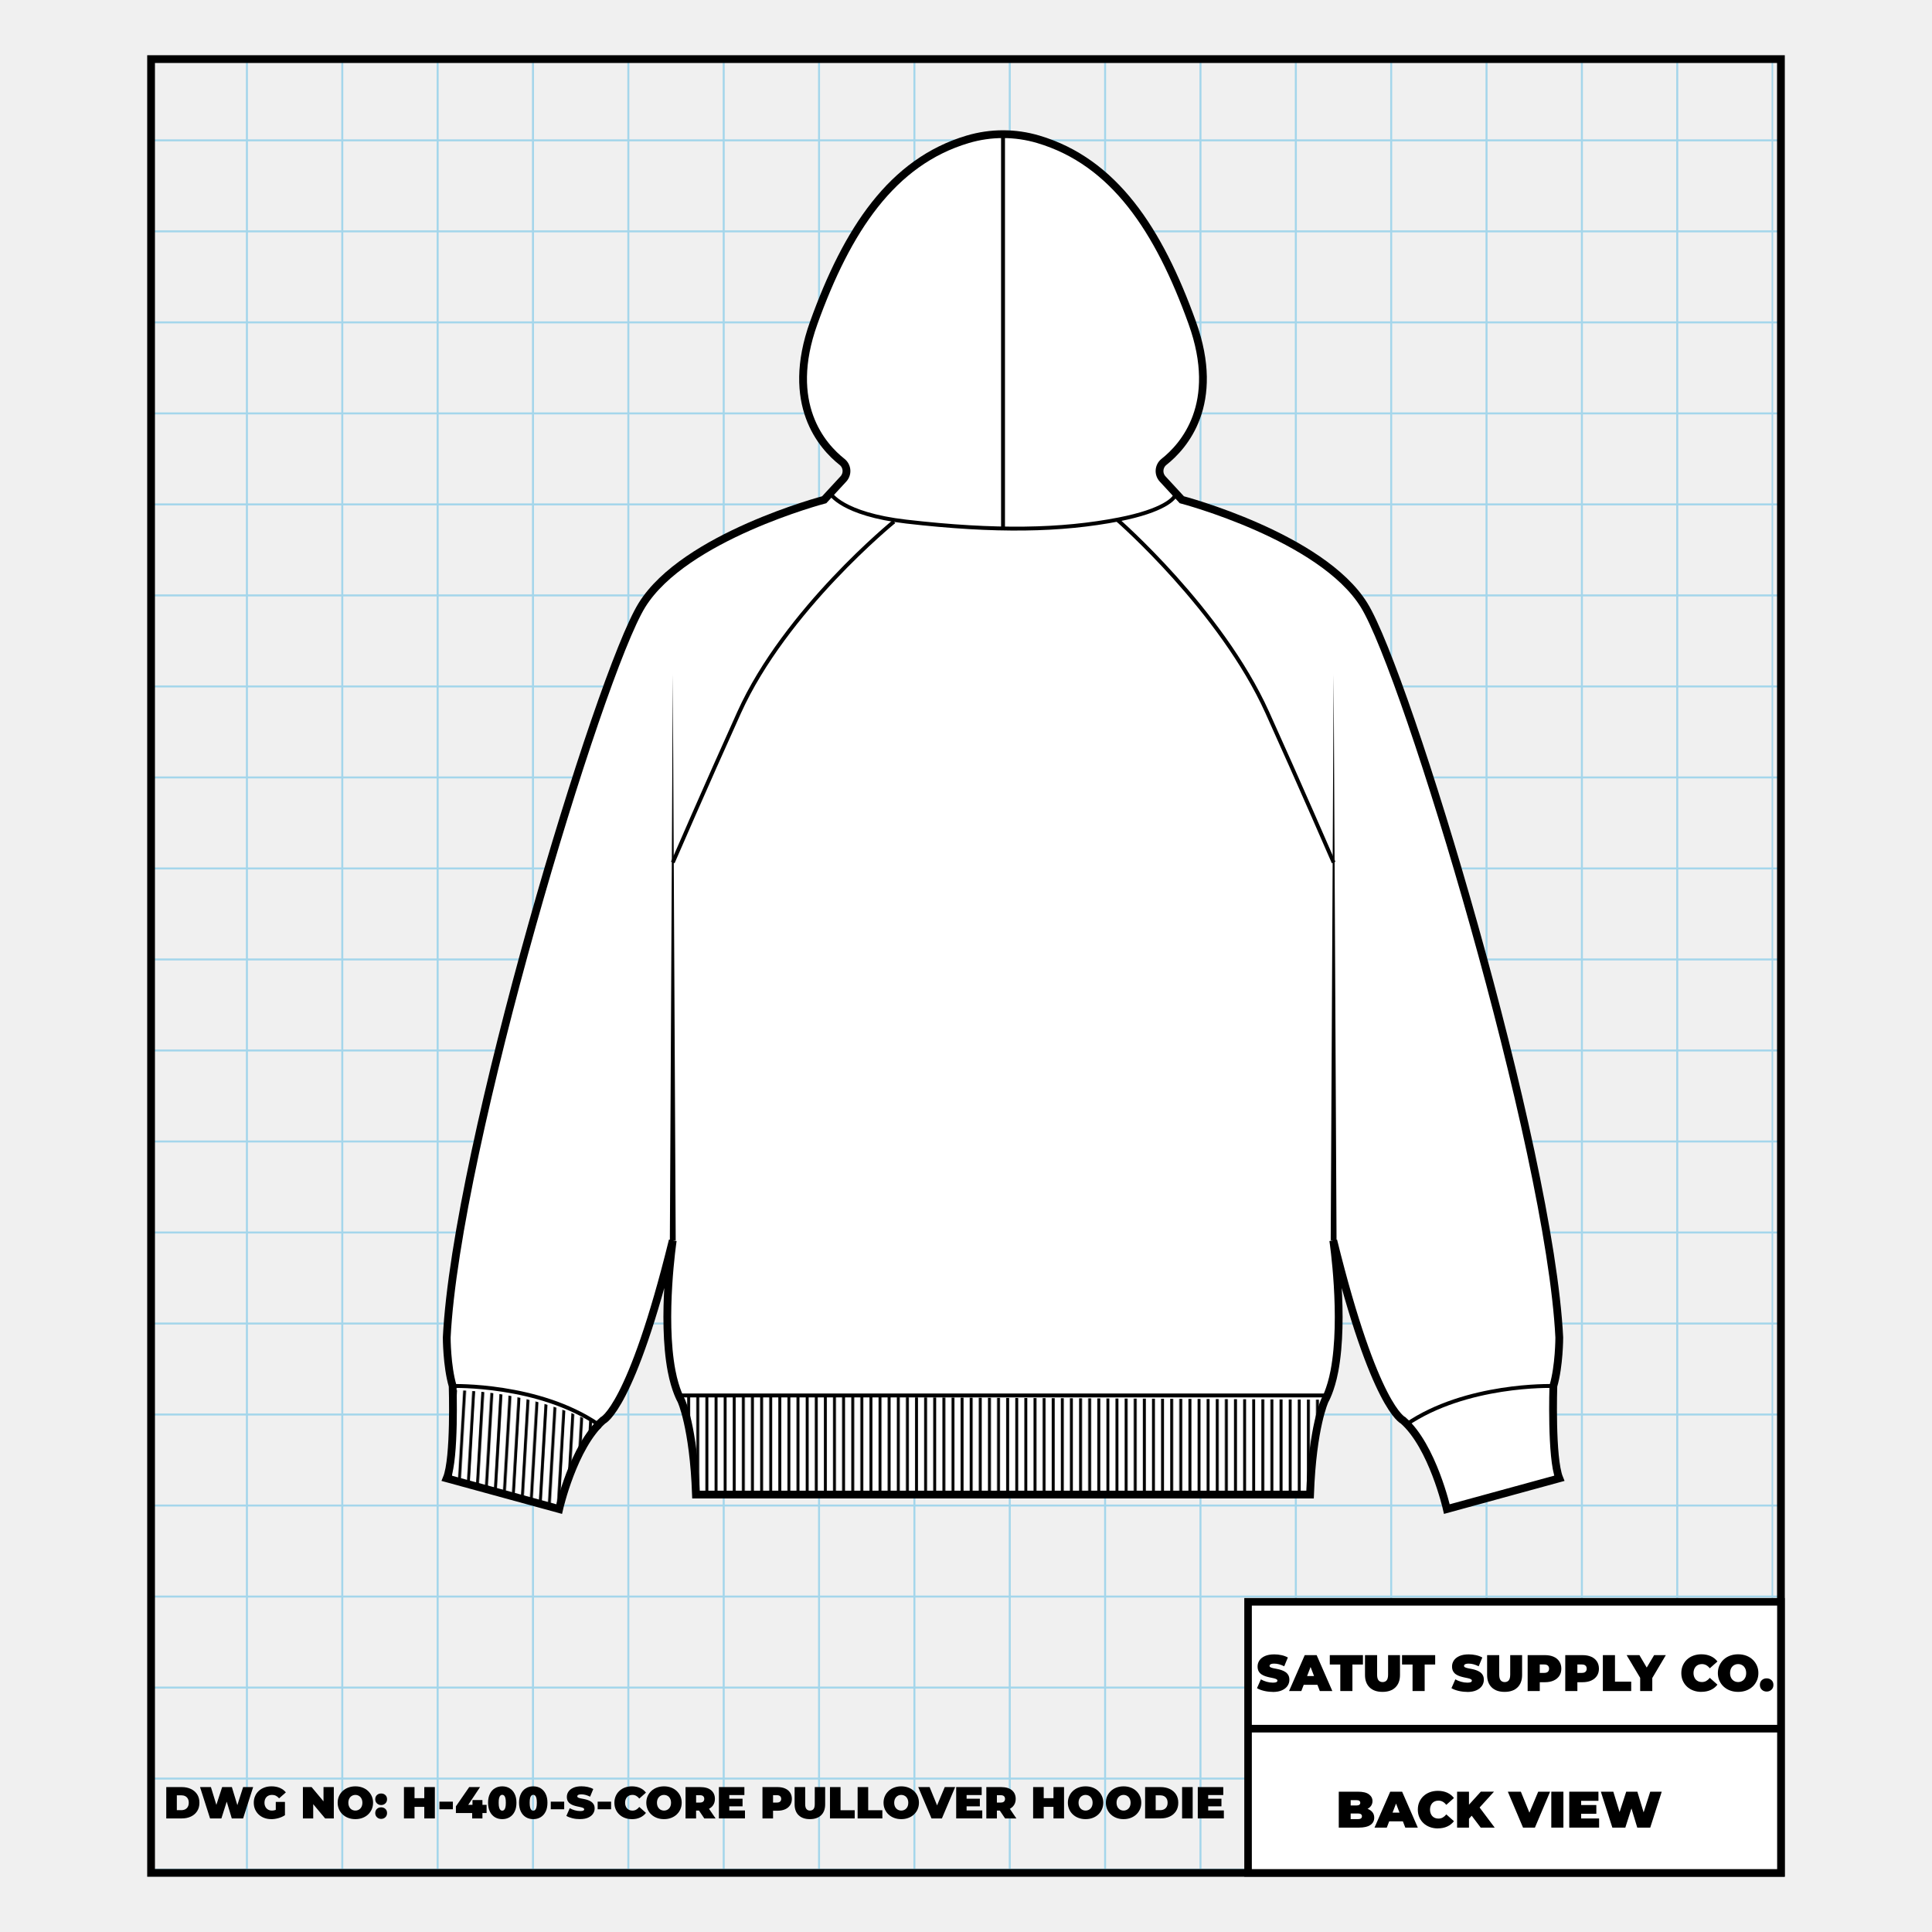
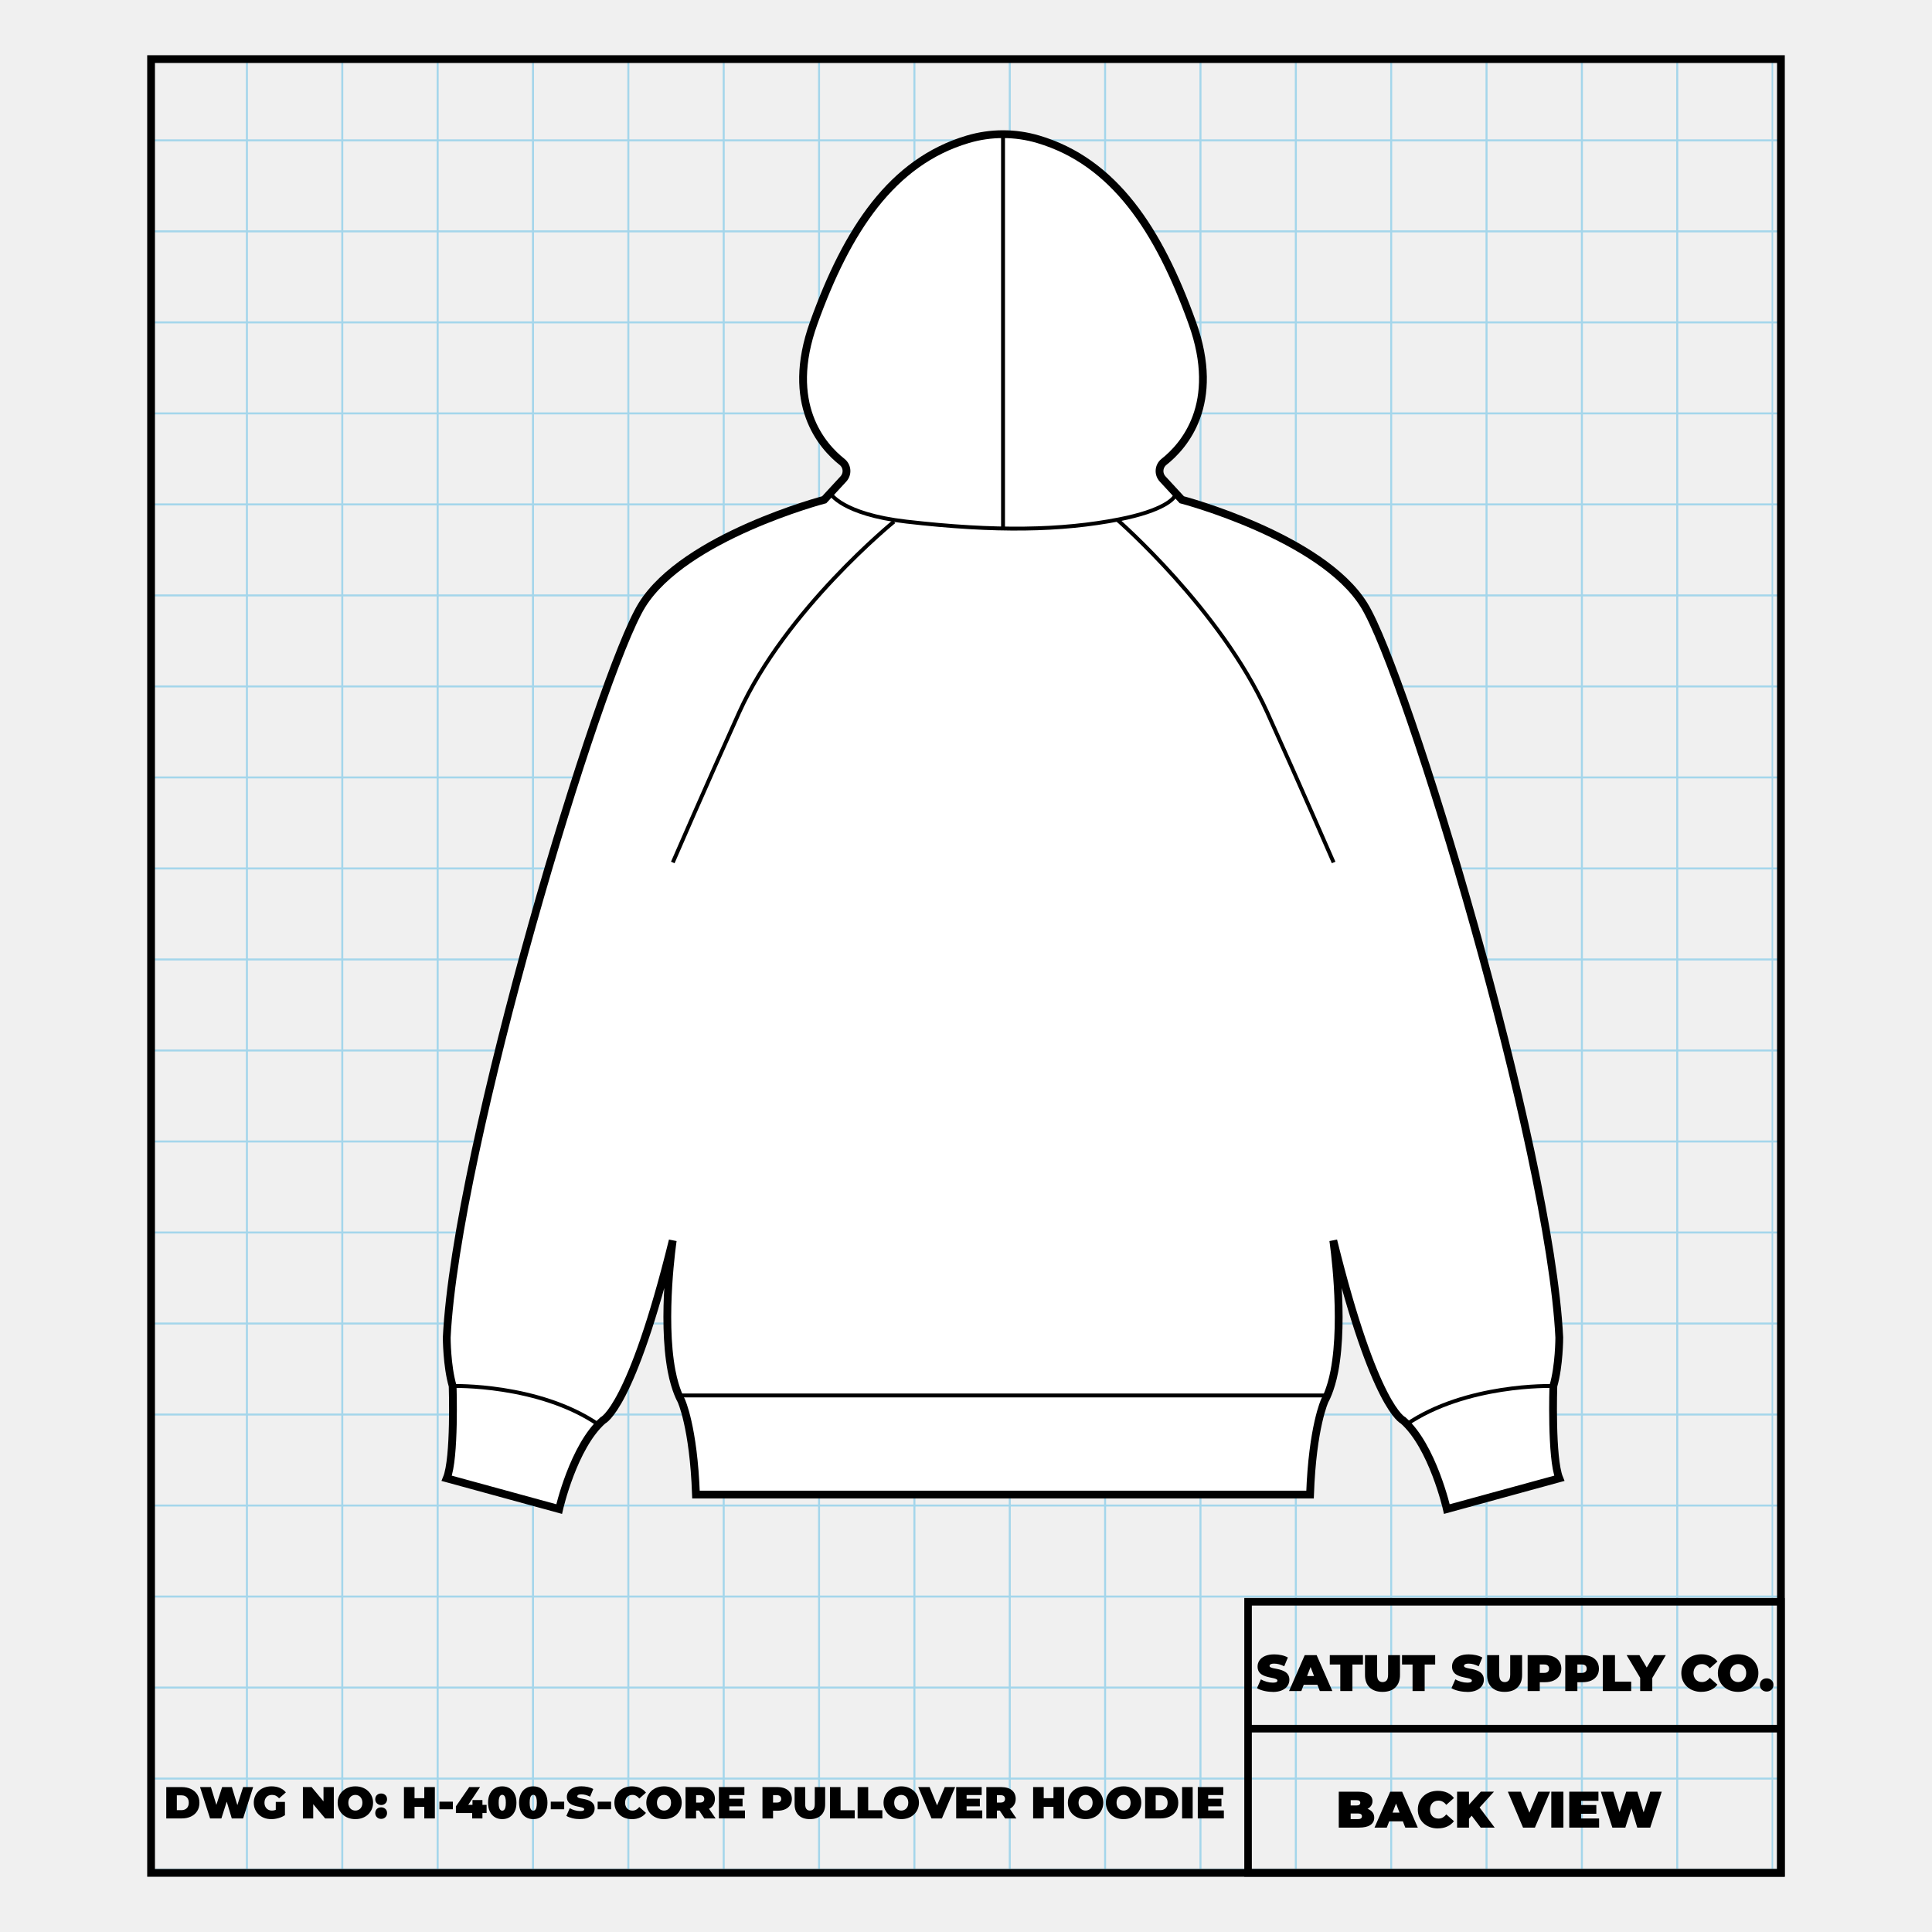
<svg xmlns="http://www.w3.org/2000/svg" xmlns:xlink="http://www.w3.org/1999/xlink" version="1.1" viewBox="0 0 992.13 992.13">
  <defs>
-     <style> .outline, .seam { fill: #fff; } .stitching, .dimension, .annotation, .grid, .st6 { fill: none; } .st7 { fill: url(#New_Pattern_22); } .dimension { stroke-width: 2px; } .dimension, .annotation, .grid, .st6, .seam { stroke: #000; stroke-miterlimit: 10; } .st8 { fill: #27aae1; } .st9 { fill: url(#New_Pattern_21); } .st10 { fill: url(#New_Pattern_2); } .annotation { stroke-width: 4px; } .grid { stroke-width: 3.91px; } .st6 { stroke-width: 3.98px; } .st11 { opacity: .38; } .seam { stroke-width: 3.88px; } </style>
+     <style> .outline, .seam { fill: #fff; } .stitching, .dimension, .annotation, .grid, .st6 { fill: none; } .st7 { fill: url(#New_Pattern_22); } .dimension { stroke-width: 2px; } .dimension, .annotation, .grid, .st6, .seam { stroke: #000; stroke-miterlimit: 10; } .st8 { fill: #27aae1; } .st9 { fill: url(#New_Pattern_21); } .st10 { fill: url(#New_Pattern_2); } .annotation { stroke-width: 4px; } .grid { stroke-width: 3.91px; } .st6 { stroke-width: 3.98px; } .st11 { opacity: .38; } .seam { stroke-width: 3.88px; }  .seam,.stitching{fill:none!important;}g[id*="SEAMS"] path,g[id*="SEAMS"] rect,g[id*="SEAMS"] circle,g[id*="SEAMS"] ellipse,g[id*="SEAMS"] polygon,g[id*="SEAMS"] polyline,g[id*="STITCHING"] path,g[id*="STITCHING"] rect,g[id*="STITCHING"] circle,g[id*="STITCHING"] ellipse,g[id*="STITCHING"] polygon,g[id*="STITCHING"] polyline{fill:none!important;}</style>
    <pattern id="New_Pattern_2" data-name="New Pattern 2" x="0" y="0" width="30" height="80.06" patternTransform="translate(-2245.33 -1586.94) rotate(3.34) scale(.78)" patternUnits="userSpaceOnUse" viewBox="0 0 30 80.06">
      <g>
        <rect class="stitching" width="30" height="80.06" />
        <rect x="26.03" y="0" width="1.93" height="80.06" />
        <rect x="20.03" y="0" width="1.93" height="80.06" />
        <rect x="14.03" y="0" width="1.93" height="80.06" />
        <rect x="8.03" y="0" width="1.93" height="80.06" />
        <rect x="2.03" y="0" width="1.93" height="80.06" />
      </g>
    </pattern>
    <pattern id="New_Pattern_21" data-name="New Pattern 2" patternTransform="translate(-15113.91 -1383.02) rotate(176.66) scale(.78 -.78)" href="#New_Pattern_2" xlink:href="#New_Pattern_2" />
    <pattern id="New_Pattern_22" data-name="New Pattern 2" patternTransform="translate(-1857.64 -1287.06) scale(.78 .85)" href="#New_Pattern_2" xlink:href="#New_Pattern_2" />
  </defs>
  <g id="_x31_.GRID_x5F_BG">
    <g class="st11">
      <rect class="st8" x="77.84" y="959.57" width="836.45" height="1.02" />
      <rect class="st8" x="77.84" y="912.83" width="836.45" height="1.02" />
      <rect class="st8" x="77.84" y="866.1" width="836.45" height="1.02" />
      <rect class="st8" x="77.84" y="819.36" width="836.45" height="1.02" />
      <rect class="st8" x="77.84" y="772.62" width="836.45" height="1.02" />
      <rect class="st8" x="77.84" y="725.88" width="836.45" height="1.02" />
      <rect class="st8" x="77.84" y="679.15" width="836.45" height="1.02" />
      <rect class="st8" x="77.84" y="632.41" width="836.45" height="1.02" />
      <rect class="st8" x="77.84" y="585.67" width="836.45" height="1.02" />
      <rect class="st8" x="77.84" y="538.94" width="836.45" height="1.02" />
      <rect class="st8" x="77.84" y="492.2" width="836.45" height="1.02" />
      <rect class="st8" x="77.84" y="445.46" width="836.45" height="1.02" />
      <rect class="st8" x="77.84" y="398.72" width="836.45" height="1.02" />
      <rect class="st8" x="77.84" y="351.99" width="836.45" height="1.02" />
      <rect class="st8" x="77.84" y="305.25" width="836.45" height="1.02" />
      <rect class="st8" x="77.84" y="258.51" width="836.45" height="1.02" />
      <rect class="st8" x="77.84" y="211.78" width="836.45" height="1.02" />
      <rect class="st8" x="77.84" y="165.04" width="836.45" height="1.02" />
      <rect class="st8" x="77.84" y="118.3" width="836.45" height="1.02" />
      <rect class="st8" x="77.84" y="71.56" width="836.45" height="1.02" />
      <rect class="st8" x="909.76" y="31.87" width=".8" height="927.7" />
      <rect class="st8" x="860.8" y="31.53" width="1.02" height="928.04" />
      <rect class="st8" x="811.83" y="31.53" width="1.02" height="928.04" />
      <rect class="st8" x="762.86" y="31.53" width="1.02" height="928.04" />
      <rect class="st8" x="713.9" y="31.53" width="1.02" height="928.04" />
      <rect class="st8" x="664.93" y="31.53" width="1.02" height="928.04" />
      <rect class="st8" x="615.96" y="31.53" width="1.02" height="928.04" />
      <rect class="st8" x="566.99" y="31.53" width="1.02" height="928.04" />
      <rect class="st8" x="518.03" y="31.53" width="1.02" height="928.04" />
      <rect class="st8" x="469.06" y="31.53" width="1.02" height="928.04" />
      <rect class="st8" x="420.09" y="31.53" width="1.02" height="928.04" />
      <rect class="st8" x="371.13" y="31.53" width="1.02" height="928.04" />
      <rect class="st8" x="322.16" y="31.53" width="1.02" height="928.04" />
      <rect class="st8" x="273.19" y="31.53" width="1.02" height="928.04" />
      <rect class="st8" x="224.23" y="31.53" width="1.02" height="928.04" />
      <rect class="st8" x="175.26" y="31.53" width="1.02" height="928.04" />
      <rect class="st8" x="126.29" y="31.53" width="1.02" height="928.04" />
    </g>
    <g>
      <rect class="st6" x="77.58" y="30.35" width="836.97" height="931.42" />
      <rect class="seam" x="640.91" y="822.57" width="273.64" height="139.21" />
      <line class="grid" x1="640.91" y1="887.71" x2="914.55" y2="887.71" />
    </g>
  </g>
  <g id="_x32_.MASK_x5F_FILL">
    <path class="outline" d="M672.74,767.5c1.25-34.96,7.6-48.35,7.6-48.35,0,0,3.01-5.09,4.92-15.11,5.26-27.64-.59-67.02-.59-67.02,21.27,86.28,35.85,92.36,35.85,92.36,15.19,13.37,22.48,45.57,22.48,45.57l57.73-15.8c-4.25-10.33-3.04-47.4-3.04-47.4,3.04-10.33,3.04-24.91,3.04-24.91-4.86-97.83-78.38-340.88-100.26-376.13-21.87-35.24-93.58-54.08-93.58-54.08l-9.84-10.66c-2.38-2.58-2.06-6.62.69-8.8,10.12-7.98,29.51-29.67,14.52-71.38-17.18-47.8-40.21-82.7-79.06-94.25-11.85-3.52-24.4-3.52-36.26,0-38.85,11.55-61.88,46.45-79.06,94.25-14.99,41.72,4.4,63.4,14.52,71.38,2.76,2.17,3.07,6.22.69,8.8l-9.84,10.66s-71.7,18.84-93.58,54.08c-21.87,35.24-95.4,278.3-100.26,376.13,0,0,0,14.58,3.04,24.91,0,0,1.22,37.07-3.04,47.4l57.73,15.8s7.29-32.2,22.48-45.57c0,0,14.58-6.08,35.85-92.36,0,0-5.86,39.39-.59,67.02,1.91,10.02,4.92,15.11,4.92,15.11,0,0,6.35,13.39,7.6,48.35h315.32Z" />
  </g>
  <g id="_x33_.SEAMS_x5F_INT">
    <line class="dimension" x1="348.59" y1="716.6" x2="682.89" y2="716.6" />
    <polygon points="343.99 637.01 345.49 346.37 346.99 637.01 343.99 637.01 343.99 637.01" />
    <polygon points="683.35 637.01 684.85 346.37 686.35 637.01 683.35 637.01 683.35 637.01" />
    <path class="dimension" d="M345.49,442.9s17.08-39.42,34.07-77.02c23.87-52.82,79.54-98.03,79.54-98.03" />
    <path class="dimension" d="M684.85,442.9s-17.08-39.42-34.07-77.02c-23.87-52.82-77.04-98.99-77.04-98.99" />
    <path class="dimension" d="M232.47,711.75s44.1-1.28,74.9,19.83" />
    <path class="dimension" d="M797,711.75s-44.1-1.28-74.9,19.83" />
    <path class="dimension" d="M426.34,253.3s5.92,10.73,39.04,14.55c45.89,5.29,79.7,4.64,109.31-1.14,22.56-4.4,29.12-10.74,29.12-13.4" />
    <line class="dimension" x1="515.08" y1="68.9" x2="515.08" y2="271.45" />
-     <path class="st10" d="M309.18,733.05s-30.36-18.74-78.54-19.23c0,0,5.49,33.53-.62,47.1l57.05,15.17s8.72-36.35,22.11-43.04Z" />
-     <path class="st9" d="M722.83,732.86s30.36-18.74,78.54-19.23c0,0-5.49,33.53.62,47.1l-57.05,15.17s-8.72-36.35-22.11-43.04Z" />
-     <path class="st7" d="M680.24,718.78l-330.04-1.87s8.76,32.99,5.69,50.54l315.78,1.68s2.07-22.17,8.57-50.34Z" />
  </g>
  <g id="_x34_.OUTLINE_MAIN">
    <path class="annotation" d="M672.74,767.5c1.25-34.96,7.6-48.35,7.6-48.35,0,0,3.01-5.09,4.92-15.11,5.26-27.64-.59-67.02-.59-67.02,21.27,86.28,35.85,92.36,35.85,92.36,15.19,13.37,22.48,45.57,22.48,45.57l57.73-15.8c-4.25-10.33-3.04-47.4-3.04-47.4,3.04-10.33,3.04-24.91,3.04-24.91-4.86-97.83-78.38-340.88-100.26-376.13-21.87-35.24-93.58-54.08-93.58-54.08l-9.84-10.66c-2.38-2.58-2.06-6.62.69-8.8,10.12-7.98,29.51-29.67,14.52-71.38-17.18-47.8-40.21-82.7-79.06-94.25-11.85-3.52-24.4-3.52-36.26,0-38.85,11.55-61.88,46.45-79.06,94.25-14.99,41.72,4.4,63.4,14.52,71.38,2.76,2.17,3.07,6.22.69,8.8l-9.84,10.66s-71.7,18.84-93.58,54.08c-21.87,35.24-95.4,278.3-100.26,376.13,0,0,0,14.58,3.04,24.91,0,0,1.22,37.07-3.04,47.4l57.73,15.8s7.29-32.2,22.48-45.57c0,0,14.58-6.08,35.85-92.36,0,0-5.86,39.39-.59,67.02,1.91,10.02,4.92,15.11,4.92,15.11,0,0,6.35,13.39,7.6,48.35h315.32Z" />
  </g>
  <g id="_x39_.ANNOTATIONS">
    <g>
      <path d="M687.49,938.52v-18.44h9.86c2.55,0,4.43.45,5.64,1.36,1.21.91,1.82,2.06,1.82,3.46,0,.93-.26,1.76-.78,2.49-.52.73-1.27,1.3-2.25,1.73-.98.42-2.2.63-3.63.63l.53-1.42c1.44,0,2.68.2,3.73.61s1.85.99,2.43,1.75c.57.76.86,1.68.86,2.75,0,1.6-.66,2.85-1.99,3.74s-3.26,1.34-5.81,1.34h-10.38ZM693.6,934.17h3.74c.69,0,1.2-.12,1.54-.37.34-.25.51-.61.51-1.08s-.17-.83-.51-1.08-.86-.37-1.54-.37h-4.16v-4.11h3.32c.7,0,1.22-.12,1.54-.36.33-.24.49-.58.49-1.01s-.16-.8-.49-1.03c-.32-.23-.84-.34-1.54-.34h-2.9v9.75Z" />
      <path d="M705.85,938.52l8.06-18.44h6.11l8.06,18.44h-6.43l-5.96-15.49h2.42l-5.96,15.49h-6.32ZM710.65,935.31l1.58-4.48h8.48l1.58,4.48h-11.65Z" />
      <path d="M738.37,938.94c-1.47,0-2.84-.23-4.1-.7-1.26-.47-2.35-1.13-3.27-1.99-.92-.86-1.64-1.88-2.15-3.06s-.76-2.48-.76-3.9.25-2.72.76-3.9,1.23-2.2,2.15-3.06c.92-.86,2.01-1.52,3.27-1.99,1.26-.46,2.62-.7,4.1-.7,1.81,0,3.41.32,4.81.95,1.4.63,2.55,1.55,3.46,2.74l-3.93,3.5c-.54-.69-1.14-1.22-1.8-1.59-.66-.38-1.4-.57-2.23-.57-.65,0-1.24.11-1.77.32-.53.21-.98.52-1.36.92-.38.4-.67.89-.88,1.46-.21.57-.32,1.21-.32,1.91s.11,1.34.32,1.91c.21.57.5,1.06.88,1.46.38.4.83.71,1.36.92.53.21,1.12.32,1.77.32.83,0,1.57-.19,2.23-.57.66-.38,1.26-.91,1.8-1.59l3.93,3.5c-.91,1.18-2.07,2.09-3.46,2.73-1.4.64-3,.96-4.81.96Z" />
      <path d="M748.25,938.52v-18.44h6.11v18.44h-6.11ZM753.81,934.57l-.34-6.83,6.96-7.67h6.77l-7.8,8.59-3.45,3.53-2.13,2.37ZM760.37,938.52l-5.43-7.17,4.03-4.27,8.59,11.44h-7.19Z" />
      <path d="M782.11,938.52l-7.8-18.44h6.69l6.35,15.57h-3.98l6.54-15.57h6.11l-7.8,18.44h-6.11Z" />
      <path d="M796.63,938.52v-18.44h6.22v18.44h-6.22Z" />
      <path d="M805.85,938.52v-18.44h14.99v4.69h-8.88v9.06h9.22v4.69h-15.34ZM811.54,931.41v-4.48h8.22v4.48h-8.22Z" />
      <path d="M827.98,938.52l-5.9-18.44h6.4l4.77,15.57h-3.21l5.06-15.57h5.72l4.72,15.57h-3.08l4.98-15.57h5.9l-5.9,18.44h-6.67l-3.85-12.75h1.79l-4.06,12.75h-6.67Z" />
    </g>
    <g>
      <path d="M653.53,868.82c-1.55,0-3.04-.18-4.48-.53s-2.63-.81-3.56-1.37l2-4.53c.88.51,1.86.92,2.94,1.23s2.13.46,3.15.46c.6,0,1.07-.04,1.41-.12.34-.08.59-.19.75-.34s.24-.33.24-.54c0-.33-.18-.6-.55-.79s-.86-.36-1.46-.49c-.61-.13-1.27-.27-1.99-.42-.72-.15-1.44-.35-2.17-.59-.73-.25-1.4-.57-2-.97-.61-.4-1.09-.94-1.46-1.59-.37-.66-.55-1.48-.55-2.46,0-1.14.32-2.18.96-3.12.64-.94,1.6-1.69,2.87-2.25,1.27-.56,2.86-.84,4.76-.84,1.25,0,2.48.13,3.69.4,1.21.26,2.3.67,3.27,1.21l-1.87,4.51c-.91-.46-1.8-.8-2.65-1.03-.85-.23-1.68-.34-2.49-.34-.6,0-1.07.05-1.42.16-.35.11-.6.25-.75.42-.15.18-.22.37-.22.58,0,.32.18.57.55.75s.86.34,1.46.46c.61.12,1.27.25,2,.4.73.14,1.45.33,2.17.58.72.25,1.38.57,1.99.98.61.4,1.09.93,1.46,1.58.37.65.55,1.46.55,2.42,0,1.12-.32,2.16-.96,3.1-.64.94-1.59,1.7-2.86,2.27-1.26.57-2.85.86-4.77.86Z" />
      <path d="M661.96,868.39l8.06-18.44h6.11l8.06,18.44h-6.43l-5.96-15.49h2.42l-5.96,15.49h-6.32ZM666.76,865.18l1.58-4.48h8.48l1.58,4.48h-11.65Z" />
      <path d="M688.28,868.39v-13.62h-5.4v-4.82h17.02v4.82h-5.4v13.62h-6.22Z" />
      <path d="M709.94,868.82c-2.83,0-5.03-.76-6.61-2.29-1.58-1.53-2.37-3.67-2.37-6.43v-10.14h6.22v9.96c0,1.41.25,2.4.76,2.99.51.59,1.19.88,2.06.88s1.57-.29,2.07-.88c.5-.59.75-1.58.75-2.99v-9.96h6.11v10.14c0,2.76-.79,4.9-2.37,6.43s-3.79,2.29-6.61,2.29Z" />
      <path d="M725.38,868.39v-13.62h-5.4v-4.82h17.02v4.82h-5.4v13.62h-6.22Z" />
      <path d="M753.39,868.82c-1.55,0-3.04-.18-4.48-.53s-2.63-.81-3.56-1.37l2-4.53c.88.51,1.86.92,2.94,1.23s2.13.46,3.15.46c.6,0,1.07-.04,1.41-.12.34-.08.59-.19.75-.34s.24-.33.24-.54c0-.33-.18-.6-.55-.79s-.86-.36-1.46-.49c-.61-.13-1.27-.27-1.99-.42-.72-.15-1.44-.35-2.17-.59-.73-.25-1.4-.57-2-.97-.61-.4-1.09-.94-1.46-1.59-.37-.66-.55-1.48-.55-2.46,0-1.14.32-2.18.96-3.12.64-.94,1.6-1.69,2.87-2.25,1.27-.56,2.86-.84,4.76-.84,1.25,0,2.48.13,3.69.4,1.21.26,2.3.67,3.27,1.21l-1.87,4.51c-.91-.46-1.8-.8-2.65-1.03-.85-.23-1.68-.34-2.49-.34-.6,0-1.07.05-1.42.16-.35.11-.6.25-.75.42-.15.18-.22.37-.22.58,0,.32.18.57.55.75s.86.34,1.46.46c.61.12,1.27.25,2,.4.73.14,1.45.33,2.17.58.72.25,1.38.57,1.99.98.61.4,1.09.93,1.46,1.58.37.65.55,1.46.55,2.42,0,1.12-.32,2.16-.96,3.1-.64.94-1.59,1.7-2.86,2.27-1.26.57-2.85.86-4.77.86Z" />
      <path d="M772.65,868.82c-2.83,0-5.03-.76-6.61-2.29-1.58-1.53-2.37-3.67-2.37-6.43v-10.14h6.22v9.96c0,1.41.25,2.4.76,2.99.51.59,1.19.88,2.06.88s1.57-.29,2.07-.88c.5-.59.75-1.58.75-2.99v-9.96h6.11v10.14c0,2.76-.79,4.9-2.37,6.43s-3.79,2.29-6.61,2.29Z" />
      <path d="M784.49,868.39v-18.44h8.88c1.72,0,3.21.28,4.47.84,1.26.56,2.23,1.37,2.91,2.41.68,1.04,1.03,2.28,1.03,3.7s-.34,2.65-1.03,3.69c-.69,1.04-1.66,1.84-2.91,2.41-1.26.57-2.74.86-4.47.86h-5.43l2.77-2.66v7.19h-6.22ZM790.7,861.89l-2.77-2.82h5.03c.86,0,1.5-.19,1.91-.58s.62-.91.62-1.58-.21-1.19-.62-1.58c-.41-.39-1.05-.58-1.91-.58h-5.03l2.77-2.82v9.96Z" />
      <path d="M803.8,868.39v-18.44h8.88c1.72,0,3.21.28,4.47.84,1.26.56,2.23,1.37,2.91,2.41.68,1.04,1.03,2.28,1.03,3.7s-.34,2.65-1.03,3.69c-.69,1.04-1.66,1.84-2.91,2.41-1.26.57-2.74.86-4.47.86h-5.43l2.77-2.66v7.19h-6.22ZM810.02,861.89l-2.77-2.82h5.03c.86,0,1.5-.19,1.91-.58s.62-.91.62-1.58-.21-1.19-.62-1.58c-.41-.39-1.05-.58-1.91-.58h-5.03l2.77-2.82v9.96Z" />
      <path d="M823.11,868.39v-18.44h6.22v13.62h8.33v4.82h-14.54Z" />
      <path d="M842.27,868.39v-8.09l1.42,3.71-8.38-14.07h6.56l5.67,9.62h-3.82l5.72-9.62h6.01l-8.33,14.07,1.37-3.71v8.09h-6.22Z" />
      <path d="M873.68,868.82c-1.48,0-2.84-.23-4.1-.7-1.26-.47-2.35-1.13-3.27-1.99-.92-.86-1.64-1.88-2.15-3.06-.51-1.18-.76-2.48-.76-3.9s.25-2.72.76-3.9c.51-1.18,1.23-2.2,2.15-3.06.92-.86,2.01-1.52,3.27-1.99,1.26-.46,2.62-.7,4.1-.7,1.81,0,3.41.32,4.81.95,1.4.63,2.55,1.55,3.46,2.74l-3.93,3.5c-.54-.69-1.15-1.22-1.8-1.59-.66-.38-1.4-.57-2.23-.57-.65,0-1.24.11-1.77.32-.53.21-.98.52-1.36.92-.38.4-.67.89-.88,1.46-.21.57-.32,1.21-.32,1.91s.11,1.34.32,1.91c.21.57.5,1.06.88,1.46.38.4.83.71,1.36.92.53.21,1.12.32,1.77.32.83,0,1.57-.19,2.23-.57.66-.38,1.26-.91,1.8-1.59l3.93,3.5c-.91,1.18-2.07,2.09-3.46,2.73-1.4.64-3,.96-4.81.96Z" />
      <path d="M892.57,868.82c-1.49,0-2.88-.24-4.15-.71-1.27-.47-2.38-1.15-3.31-2.02-.93-.87-1.66-1.89-2.17-3.07-.52-1.18-.78-2.46-.78-3.85s.26-2.69.78-3.86c.52-1.17,1.24-2.19,2.17-3.06.93-.87,2.03-1.54,3.31-2.02,1.27-.47,2.66-.71,4.15-.71s2.9.24,4.16.71c1.27.47,2.36,1.15,3.29,2.02.93.87,1.66,1.89,2.17,3.06.52,1.17.78,2.46.78,3.86s-.26,2.67-.78,3.85-1.24,2.2-2.17,3.07-2.03,1.54-3.29,2.02c-1.26.47-2.65.71-4.16.71ZM892.57,863.78c.58,0,1.12-.11,1.62-.32.5-.21.94-.51,1.32-.91.38-.4.67-.88.88-1.45.21-.57.32-1.22.32-1.94s-.11-1.37-.32-1.94c-.21-.57-.51-1.05-.88-1.45-.38-.4-.82-.7-1.32-.91-.5-.21-1.04-.32-1.62-.32s-1.12.11-1.62.32-.94.51-1.32.91c-.38.4-.67.88-.88,1.45-.21.57-.32,1.22-.32,1.94s.11,1.37.32,1.94c.21.57.5,1.05.88,1.45.38.39.82.7,1.32.91.5.21,1.04.32,1.62.32Z" />
      <path d="M907.22,868.66c-.98,0-1.81-.32-2.48-.96-.67-.64-1-1.46-1-2.46s.33-1.83,1-2.45c.67-.62,1.49-.92,2.48-.92s1.81.31,2.48.92c.67.62,1,1.43,1,2.45s-.33,1.82-1,2.46c-.67.64-1.49.96-2.48.96Z" />
    </g>
    <g>
      <path d="M85.38,933.81v-16.1h7.94c1.79,0,3.37.33,4.74.98,1.36.65,2.43,1.58,3.2,2.77.77,1.2,1.15,2.63,1.15,4.3s-.38,3.09-1.15,4.29c-.77,1.2-1.83,2.13-3.2,2.78-1.37.65-2.94.98-4.74.98h-7.94ZM90.81,929.57h2.28c.77,0,1.44-.15,2.01-.44s1.02-.72,1.35-1.3c.32-.58.48-1.27.48-2.08s-.16-1.53-.48-2.09c-.32-.57-.77-1-1.35-1.29s-1.25-.44-2.01-.44h-2.28v7.64Z" />
      <path d="M107.87,933.81l-5.15-16.1h5.59l4.16,13.59h-2.81l4.42-13.59h4.99l4.12,13.59h-2.69l4.35-13.59h5.15l-5.15,16.1h-5.82l-3.36-11.13h1.56l-3.54,11.13h-5.82Z" />
      <path d="M139.32,934.17c-1.3,0-2.5-.2-3.6-.61-1.1-.41-2.05-.99-2.85-1.74-.81-.75-1.43-1.64-1.88-2.67-.45-1.03-.67-2.16-.67-3.4s.22-2.38.67-3.4c.44-1.03,1.07-1.92,1.89-2.67.81-.75,1.77-1.33,2.89-1.74s2.33-.61,3.67-.61c1.59,0,3.02.27,4.27.8,1.25.54,2.28,1.3,3.09,2.3l-3.47,3.06c-.51-.58-1.05-1.02-1.64-1.32-.59-.3-1.25-.45-1.97-.45-.6,0-1.14.09-1.62.28-.48.18-.89.45-1.23.8-.34.35-.6.77-.78,1.27-.18.49-.28,1.05-.28,1.68s.09,1.15.28,1.64.44.92.78,1.28c.34.35.74.62,1.21.82.47.19.99.29,1.58.29.61,0,1.21-.1,1.79-.31.58-.21,1.2-.56,1.86-1.07l3.04,3.73c-.98.66-2.1,1.17-3.36,1.52-1.26.35-2.48.53-3.66.53ZM146.33,932.13l-4.71-.69v-6.12h4.71v6.81Z" />
      <path d="M155.55,933.81v-16.1h4.46l8.19,9.8h-2.07v-9.8h5.29v16.1h-4.46l-8.19-9.8h2.07v9.8h-5.29Z" />
      <path d="M182.49,934.17c-1.3,0-2.51-.21-3.62-.62-1.11-.41-2.07-1-2.89-1.76-.81-.76-1.45-1.65-1.9-2.68-.45-1.03-.68-2.15-.68-3.36s.23-2.35.68-3.37c.45-1.02,1.08-1.91,1.9-2.67.81-.76,1.77-1.34,2.89-1.76,1.11-.41,2.32-.62,3.62-.62s2.53.21,3.63.62c1.1.41,2.06,1,2.88,1.76.81.76,1.44,1.65,1.9,2.67.45,1.02.68,2.14.68,3.37s-.23,2.33-.68,3.36c-.45,1.03-1.08,1.92-1.9,2.68-.81.76-1.77,1.35-2.88,1.76-1.1.41-2.32.62-3.63.62ZM182.49,929.78c.51,0,.98-.09,1.41-.28.44-.18.82-.45,1.15-.79.33-.34.59-.77.77-1.26s.28-1.06.28-1.69-.09-1.19-.28-1.69-.44-.92-.77-1.27c-.33-.34-.71-.61-1.15-.79-.44-.18-.91-.28-1.41-.28s-.98.09-1.41.28c-.44.18-.82.45-1.15.79-.33.35-.59.77-.77,1.27s-.28,1.06-.28,1.69.09,1.19.28,1.69.44.92.77,1.26c.33.35.71.61,1.15.79.44.18.91.28,1.41.28Z" />
      <path d="M195.73,926.93c-.86,0-1.58-.28-2.16-.84-.58-.56-.87-1.28-.87-2.15s.29-1.6.87-2.14c.58-.54,1.3-.8,2.16-.8s1.58.27,2.16.8c.58.54.87,1.25.87,2.14s-.29,1.59-.87,2.15c-.58.56-1.3.84-2.16.84ZM195.73,934.04c-.86,0-1.58-.28-2.16-.84-.58-.56-.87-1.28-.87-2.15s.29-1.6.87-2.14c.58-.54,1.3-.8,2.16-.8s1.58.27,2.16.8c.58.54.87,1.25.87,2.14s-.29,1.59-.87,2.15c-.58.56-1.3.84-2.16.84Z" />
      <path d="M207.44,933.81v-16.1h5.43v16.1h-5.43ZM212.5,927.87v-4.46h5.75v4.46h-5.75ZM217.88,933.81v-16.1h5.43v16.1h-5.43Z" />
      <path d="M225.66,929.11v-3.91h6.9v3.91h-6.9Z" />
      <path d="M234.12,931.05v-3.45l6.83-9.89h5.57l-6.58,9.89-2.53-.76h12.47v4.21h-15.75ZM242.47,933.81v-2.76l.16-4.21v-2.46h5.11v9.43h-5.27Z" />
      <path d="M257.92,934.17c-1.43,0-2.69-.33-3.78-.99s-1.95-1.62-2.58-2.88c-.62-1.26-.93-2.78-.93-4.55s.31-3.3.93-4.55c.62-1.26,1.48-2.22,2.58-2.88s2.36-.99,3.78-.99,2.69.33,3.78.99c1.1.66,1.96,1.62,2.58,2.88.62,1.26.93,2.78.93,4.55s-.31,3.3-.93,4.55c-.62,1.26-1.48,2.22-2.58,2.88-1.1.66-2.36.99-3.78.99ZM257.92,929.83c.35,0,.67-.12.94-.37s.5-.67.66-1.27c.16-.6.24-1.41.24-2.44s-.08-1.86-.24-2.45c-.16-.59-.38-1.01-.66-1.25s-.59-.37-.94-.37-.67.12-.94.37c-.28.25-.49.66-.66,1.25-.16.59-.24,1.41-.24,2.45s.08,1.84.24,2.44c.16.6.38,1.02.66,1.27.28.25.59.37.94.37Z" />
      <path d="M273.84,934.17c-1.43,0-2.69-.33-3.78-.99-1.1-.66-1.95-1.62-2.58-2.88-.62-1.26-.93-2.78-.93-4.55s.31-3.3.93-4.55c.62-1.26,1.48-2.22,2.58-2.88,1.1-.66,2.36-.99,3.78-.99s2.69.33,3.78.99c1.1.66,1.95,1.62,2.58,2.88.62,1.26.93,2.78.93,4.55s-.31,3.3-.93,4.55c-.62,1.26-1.48,2.22-2.58,2.88-1.1.66-2.36.99-3.78.99ZM273.84,929.83c.35,0,.67-.12.94-.37.28-.25.5-.67.66-1.27.16-.6.24-1.41.24-2.44s-.08-1.86-.24-2.45c-.16-.59-.38-1.01-.66-1.25-.28-.25-.59-.37-.94-.37s-.67.12-.94.37c-.28.25-.5.66-.66,1.25-.16.59-.24,1.41-.24,2.45s.08,1.84.24,2.44c.16.6.38,1.02.66,1.27.28.25.59.37.94.37Z" />
      <path d="M282.83,929.11v-3.91h6.9v3.91h-6.9Z" />
      <path d="M297.85,934.17c-1.35,0-2.65-.15-3.91-.46s-2.29-.71-3.1-1.2l1.75-3.96c.77.45,1.62.8,2.56,1.07.94.27,1.86.4,2.75.4.52,0,.93-.03,1.23-.1.3-.07.52-.17.66-.3.14-.13.21-.29.21-.47,0-.29-.16-.52-.48-.69-.32-.17-.75-.31-1.28-.43s-1.11-.24-1.74-.37c-.63-.13-1.26-.3-1.9-.52-.64-.21-1.22-.5-1.75-.85-.53-.35-.95-.82-1.28-1.39-.32-.58-.48-1.29-.48-2.15,0-1,.28-1.91.84-2.73.56-.82,1.4-1.48,2.51-1.97,1.11-.49,2.5-.74,4.15-.74,1.09,0,2.16.12,3.22.34,1.06.23,2.01.58,2.85,1.06l-1.63,3.93c-.8-.4-1.57-.7-2.31-.9-.74-.2-1.47-.3-2.17-.3-.52,0-.94.05-1.24.14-.31.09-.53.22-.66.37-.13.15-.2.32-.2.51,0,.28.16.5.48.66.32.16.75.29,1.28.4s1.11.22,1.75.34c.64.12,1.27.29,1.9.51.63.21,1.21.5,1.74.85.53.35.95.81,1.28,1.38s.48,1.27.48,2.12c0,.98-.28,1.88-.84,2.7-.56.82-1.39,1.48-2.5,1.98s-2.49.75-4.16.75Z" />
      <path d="M306.91,929.11v-3.91h6.9v3.91h-6.9Z" />
      <path d="M324.49,934.17c-1.29,0-2.48-.2-3.58-.61-1.1-.41-2.05-.99-2.85-1.74-.81-.75-1.43-1.64-1.88-2.67-.45-1.03-.67-2.16-.67-3.4s.22-2.38.67-3.4c.44-1.03,1.07-1.92,1.88-2.67.8-.75,1.75-1.33,2.85-1.74,1.1-.41,2.29-.61,3.58-.61,1.58,0,2.98.28,4.2.83,1.22.55,2.23,1.35,3.03,2.39l-3.43,3.06c-.47-.6-1-1.06-1.58-1.39-.58-.33-1.22-.5-1.94-.5-.57,0-1.08.09-1.54.28-.46.18-.85.45-1.18.8-.33.35-.59.78-.77,1.28-.18.5-.28,1.05-.28,1.67s.09,1.17.28,1.67c.18.5.44.92.77,1.28.33.35.72.62,1.18.81.46.18.97.28,1.54.28.72,0,1.37-.16,1.94-.49.58-.33,1.1-.79,1.58-1.39l3.43,3.06c-.8,1.03-1.81,1.82-3.03,2.38-1.22.56-2.62.84-4.2.84Z" />
      <path d="M340.98,934.17c-1.3,0-2.51-.21-3.62-.62-1.11-.41-2.07-1-2.89-1.76s-1.45-1.65-1.9-2.68c-.45-1.03-.68-2.15-.68-3.36s.23-2.35.68-3.37c.45-1.02,1.08-1.91,1.9-2.67.81-.76,1.77-1.34,2.89-1.76,1.11-.41,2.32-.62,3.62-.62s2.53.21,3.63.62c1.1.41,2.06,1,2.88,1.76.81.76,1.45,1.65,1.9,2.67.45,1.02.68,2.14.68,3.37s-.23,2.33-.68,3.36c-.45,1.03-1.09,1.92-1.9,2.68s-1.77,1.35-2.88,1.76c-1.1.41-2.32.62-3.63.62ZM340.98,929.78c.51,0,.98-.09,1.42-.28.44-.18.82-.45,1.15-.79.33-.34.59-.77.77-1.26s.28-1.06.28-1.69-.09-1.19-.28-1.69-.44-.92-.77-1.27c-.33-.34-.71-.61-1.15-.79-.44-.18-.91-.28-1.42-.28s-.98.09-1.42.28c-.44.18-.82.45-1.15.79-.33.35-.59.77-.77,1.27s-.28,1.06-.28,1.69.09,1.19.28,1.69.44.92.77,1.26c.33.35.71.61,1.15.79.44.18.91.28,1.42.28Z" />
      <path d="M352.04,933.81v-16.1h7.52c2.47,0,4.35.54,5.63,1.63s1.93,2.57,1.93,4.44c0,1.24-.3,2.31-.9,3.21-.6.9-1.45,1.58-2.54,2.06-1.1.48-2.4.71-3.9.71h-4.74l2.42-2.23v6.28h-5.43ZM357.47,928.12l-2.42-2.46h4.39c.75,0,1.31-.17,1.67-.51.36-.34.54-.8.54-1.38s-.18-1.04-.54-1.38c-.36-.34-.92-.51-1.67-.51h-4.39l2.42-2.46v8.69ZM361.68,933.81l-3.96-5.87h5.75l4,5.87h-5.8Z" />
      <path d="M369.17,933.81v-16.1h13.09v4.09h-7.75v7.91h8.05v4.09h-13.38ZM374.14,927.6v-3.91h7.18v3.91h-7.18Z" />
      <path d="M391.55,933.81v-16.1h7.75c1.5,0,2.8.25,3.9.74,1.1.49,1.94,1.19,2.54,2.1.6.91.9,1.99.9,3.23s-.3,2.32-.9,3.22c-.6.9-1.45,1.61-2.54,2.1s-2.4.75-3.9.75h-4.74l2.42-2.32v6.28h-5.43ZM396.98,928.12l-2.42-2.46h4.39c.75,0,1.31-.17,1.67-.51.36-.34.54-.8.54-1.38s-.18-1.04-.54-1.38c-.36-.34-.92-.51-1.67-.51h-4.39l2.42-2.46v8.69Z" />
      <path d="M415.89,934.17c-2.47,0-4.39-.67-5.77-2-1.38-1.33-2.07-3.21-2.07-5.61v-8.85h5.43v8.69c0,1.23.22,2.1.67,2.61.44.51,1.04.77,1.79.77s1.37-.26,1.81-.77c.44-.51.65-1.38.65-2.61v-8.69h5.34v8.85c0,2.41-.69,4.28-2.07,5.61s-3.3,2-5.77,2Z" />
      <path d="M426.21,933.81v-16.1h5.43v11.89h7.27v4.21h-12.7Z" />
      <path d="M440.41,933.81v-16.1h5.43v11.89h7.27v4.21h-12.7Z" />
      <path d="M462.81,934.17c-1.3,0-2.51-.21-3.62-.62-1.11-.41-2.07-1-2.89-1.76s-1.45-1.65-1.9-2.68c-.45-1.03-.68-2.15-.68-3.36s.23-2.35.68-3.37c.45-1.02,1.08-1.91,1.9-2.67.81-.76,1.77-1.34,2.89-1.76,1.11-.41,2.32-.62,3.62-.62s2.53.21,3.63.62c1.1.41,2.06,1,2.88,1.76.81.76,1.45,1.65,1.9,2.67.45,1.02.68,2.14.68,3.37s-.23,2.33-.68,3.36c-.45,1.03-1.09,1.92-1.9,2.68s-1.77,1.35-2.88,1.76c-1.1.41-2.32.62-3.63.62ZM462.81,929.78c.51,0,.98-.09,1.42-.28.44-.18.82-.45,1.15-.79.33-.34.59-.77.77-1.26s.28-1.06.28-1.69-.09-1.19-.28-1.69-.44-.92-.77-1.27c-.33-.34-.71-.61-1.15-.79-.44-.18-.91-.28-1.42-.28s-.98.09-1.42.28c-.44.18-.82.45-1.15.79-.33.35-.59.77-.77,1.27s-.28,1.06-.28,1.69.09,1.19.28,1.69.44.92.77,1.26c.33.35.71.61,1.15.79.44.18.91.28,1.42.28Z" />
      <path d="M478.35,933.81l-6.81-16.1h5.84l5.54,13.59h-3.47l5.71-13.59h5.34l-6.81,16.1h-5.34Z" />
      <path d="M491.03,933.81v-16.1h13.09v4.09h-7.75v7.91h8.05v4.09h-13.39ZM496,927.6v-3.91h7.18v3.91h-7.18Z" />
      <path d="M506.51,933.81v-16.1h7.52c2.47,0,4.35.54,5.63,1.63s1.93,2.57,1.93,4.44c0,1.24-.3,2.31-.9,3.21-.6.9-1.45,1.58-2.54,2.06-1.1.48-2.4.71-3.9.71h-4.74l2.42-2.23v6.28h-5.43ZM511.93,928.12l-2.42-2.46h4.39c.75,0,1.31-.17,1.67-.51.36-.34.54-.8.54-1.38s-.18-1.04-.54-1.38c-.36-.34-.92-.51-1.67-.51h-4.39l2.42-2.46v8.69ZM516.14,933.81l-3.96-5.87h5.75l4,5.87h-5.8Z" />
      <path d="M530.54,933.81v-16.1h5.43v16.1h-5.43ZM535.6,927.87v-4.46h5.75v4.46h-5.75ZM540.98,933.81v-16.1h5.43v16.1h-5.43Z" />
      <path d="M557.47,934.17c-1.3,0-2.51-.21-3.62-.62-1.11-.41-2.07-1-2.89-1.76-.81-.76-1.45-1.65-1.9-2.68-.45-1.03-.68-2.15-.68-3.36s.23-2.35.68-3.37c.45-1.02,1.08-1.91,1.9-2.67.81-.76,1.77-1.34,2.89-1.76,1.11-.41,2.32-.62,3.62-.62s2.53.21,3.63.62c1.1.41,2.06,1,2.88,1.76.81.76,1.45,1.65,1.9,2.67.45,1.02.68,2.14.68,3.37s-.23,2.33-.68,3.36c-.45,1.03-1.08,1.92-1.9,2.68s-1.77,1.35-2.88,1.76c-1.1.41-2.32.62-3.63.62ZM557.47,929.78c.51,0,.98-.09,1.41-.28.44-.18.82-.45,1.15-.79.33-.34.59-.77.77-1.26.18-.5.28-1.06.28-1.69s-.09-1.19-.28-1.69c-.18-.5-.44-.92-.77-1.27-.33-.34-.71-.61-1.15-.79-.44-.18-.91-.28-1.41-.28s-.98.09-1.41.28c-.44.18-.82.45-1.15.79-.33.35-.59.77-.77,1.27s-.28,1.06-.28,1.69.09,1.19.28,1.69.44.92.77,1.26c.33.35.71.61,1.15.79.44.18.91.28,1.41.28Z" />
      <path d="M576.98,934.17c-1.3,0-2.51-.21-3.62-.62-1.11-.41-2.07-1-2.89-1.76-.81-.76-1.45-1.65-1.9-2.68-.45-1.03-.68-2.15-.68-3.36s.23-2.35.68-3.37c.45-1.02,1.08-1.91,1.9-2.67.81-.76,1.77-1.34,2.89-1.76,1.11-.41,2.32-.62,3.62-.62s2.53.21,3.63.62c1.1.41,2.06,1,2.88,1.76.81.76,1.45,1.65,1.9,2.67.45,1.02.68,2.14.68,3.37s-.23,2.33-.68,3.36c-.45,1.03-1.08,1.92-1.9,2.68s-1.77,1.35-2.88,1.76c-1.1.41-2.32.62-3.63.62ZM576.98,929.78c.51,0,.98-.09,1.41-.28.44-.18.82-.45,1.15-.79.33-.34.59-.77.77-1.26.18-.5.28-1.06.28-1.69s-.09-1.19-.28-1.69c-.18-.5-.44-.92-.77-1.27-.33-.34-.71-.61-1.15-.79-.44-.18-.91-.28-1.41-.28s-.98.09-1.41.28c-.44.18-.82.45-1.15.79-.33.35-.59.77-.77,1.27s-.28,1.06-.28,1.69.09,1.19.28,1.69.44.92.77,1.26c.33.35.71.61,1.15.79.44.18.91.28,1.41.28Z" />
      <path d="M588.04,933.81v-16.1h7.94c1.79,0,3.37.33,4.74.98,1.36.65,2.43,1.58,3.2,2.77.77,1.2,1.15,2.63,1.15,4.3s-.38,3.09-1.15,4.29c-.77,1.2-1.83,2.13-3.2,2.78-1.37.65-2.94.98-4.74.98h-7.94ZM593.47,929.57h2.28c.77,0,1.44-.15,2.01-.44s1.02-.72,1.35-1.3.48-1.27.48-2.08-.16-1.53-.48-2.09-.77-1-1.35-1.29-1.25-.44-2.01-.44h-2.28v7.64Z" />
      <path d="M607.04,933.81v-16.1h5.43v16.1h-5.43Z" />
      <path d="M615.09,933.81v-16.1h13.09v4.09h-7.75v7.91h8.05v4.09h-13.39ZM620.06,927.6v-3.91h7.18v3.91h-7.18Z" />
    </g>
  </g>
</svg>
